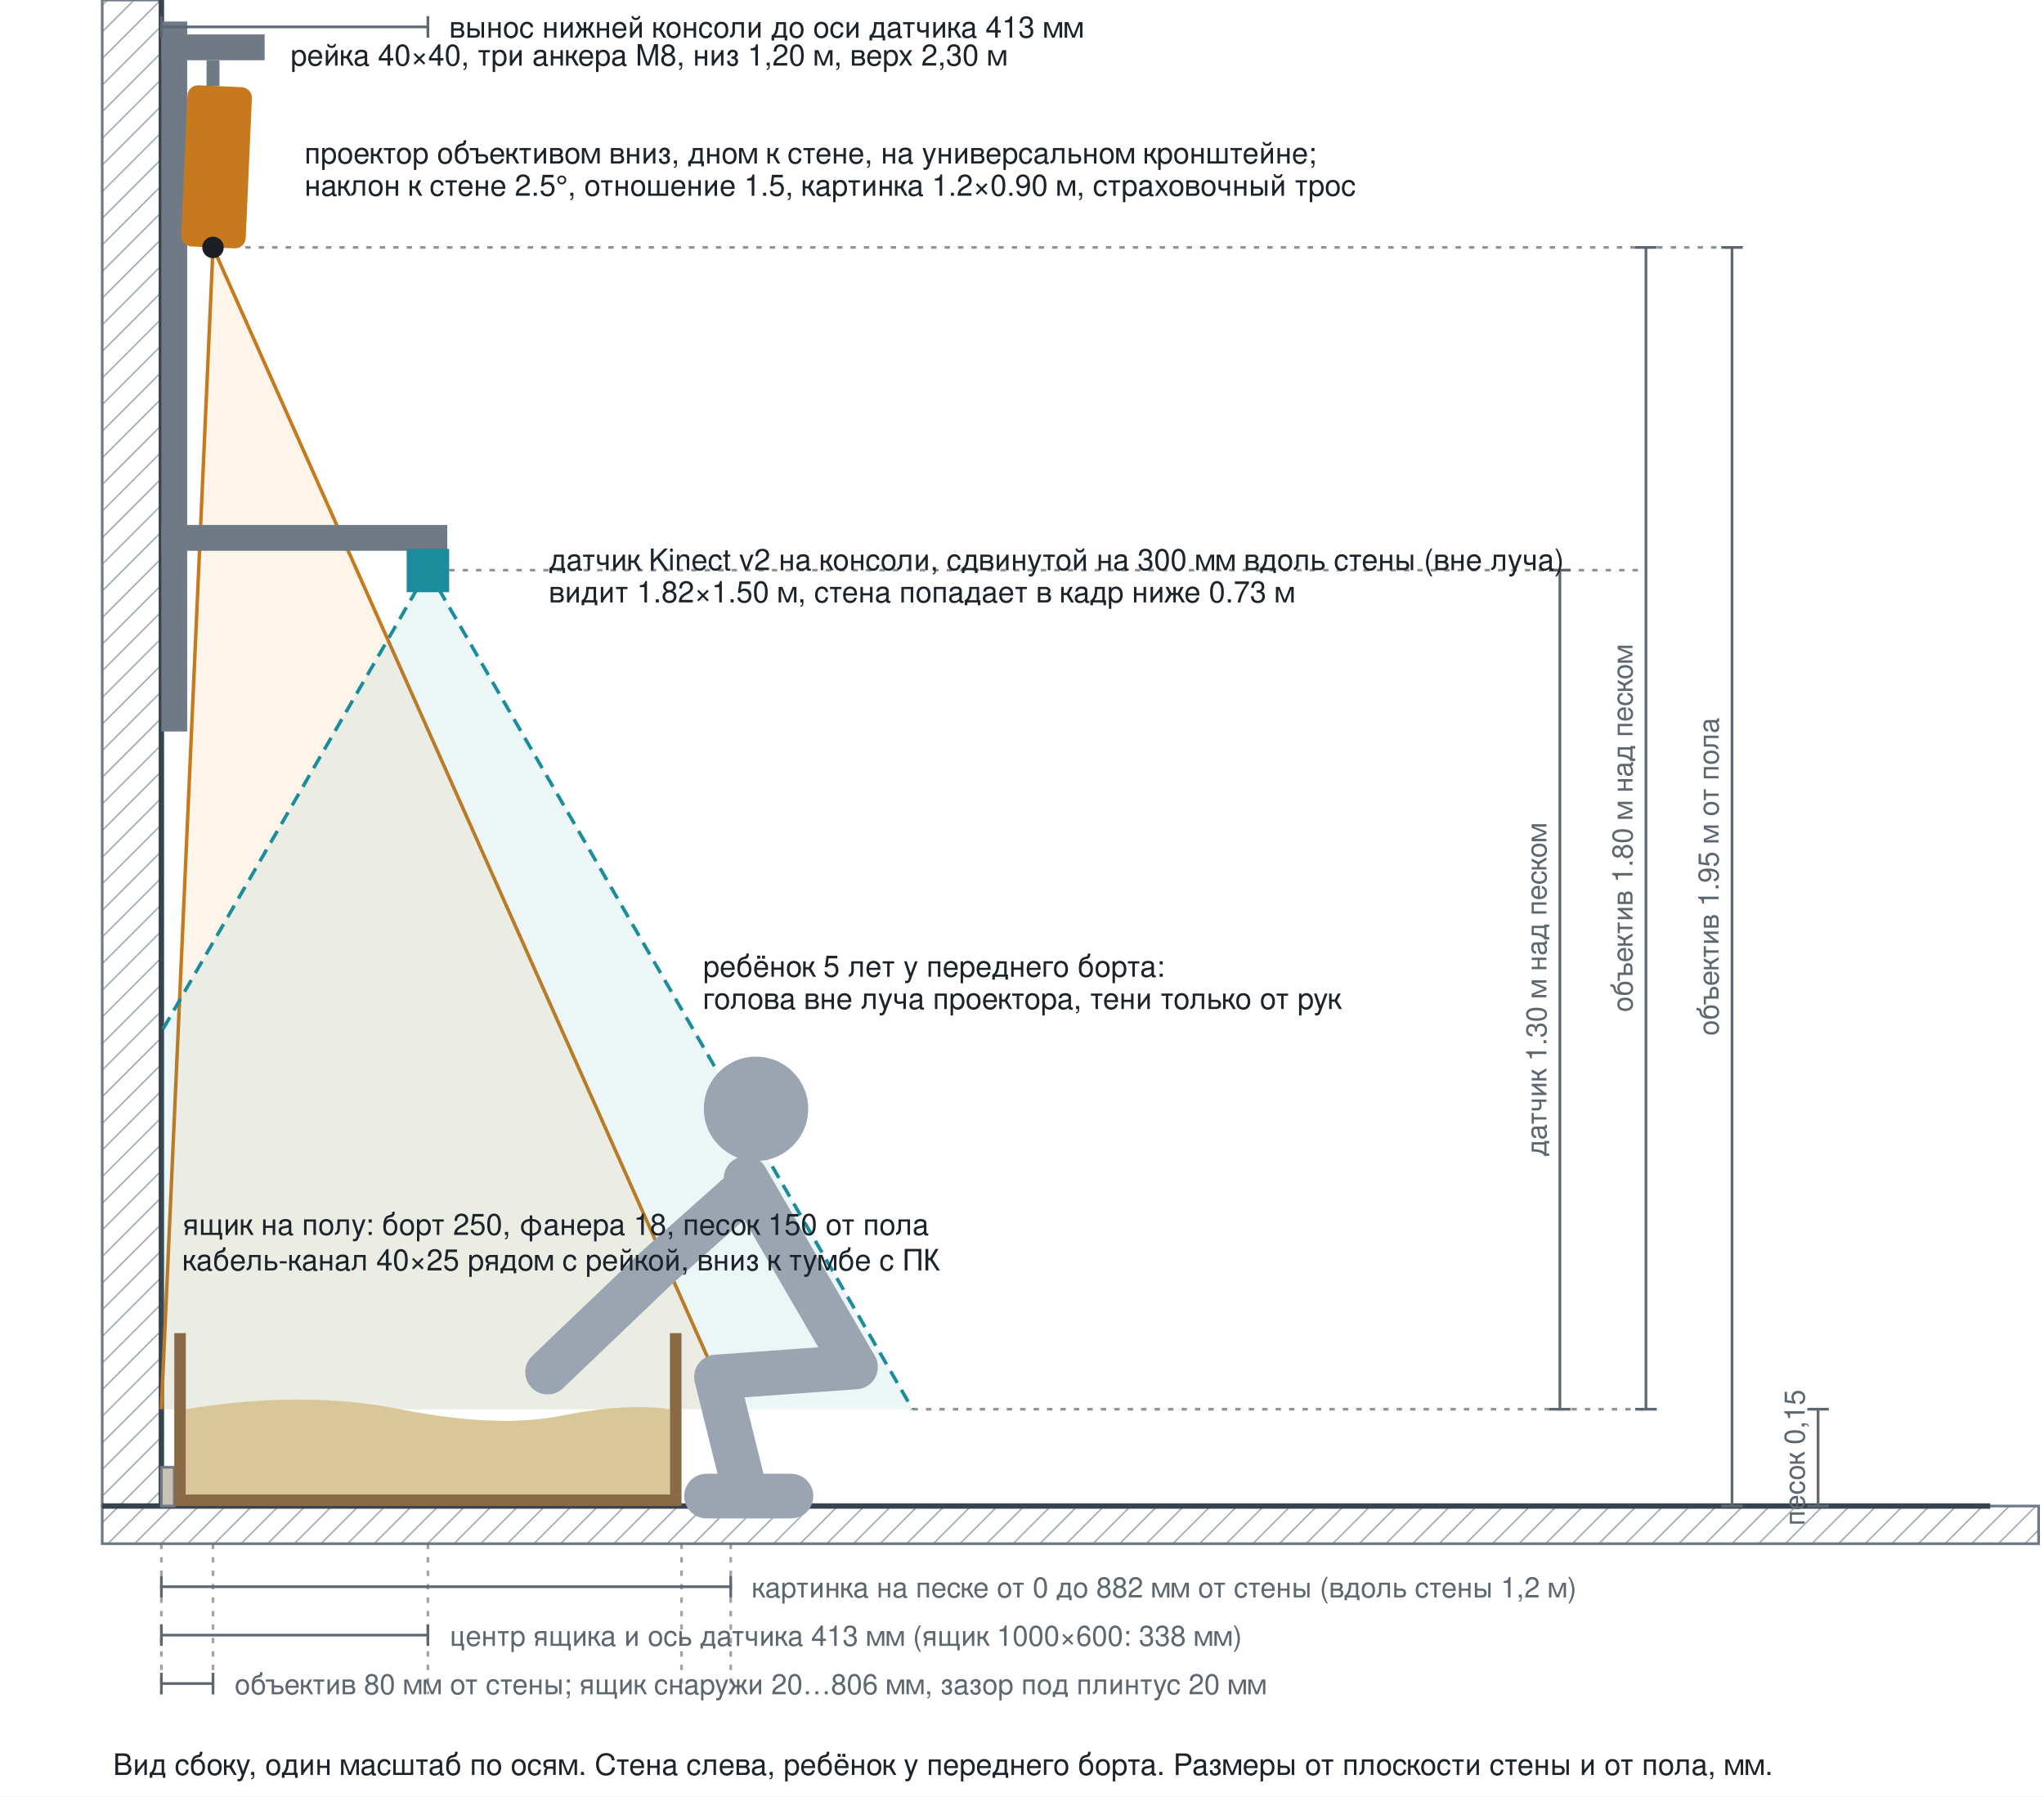
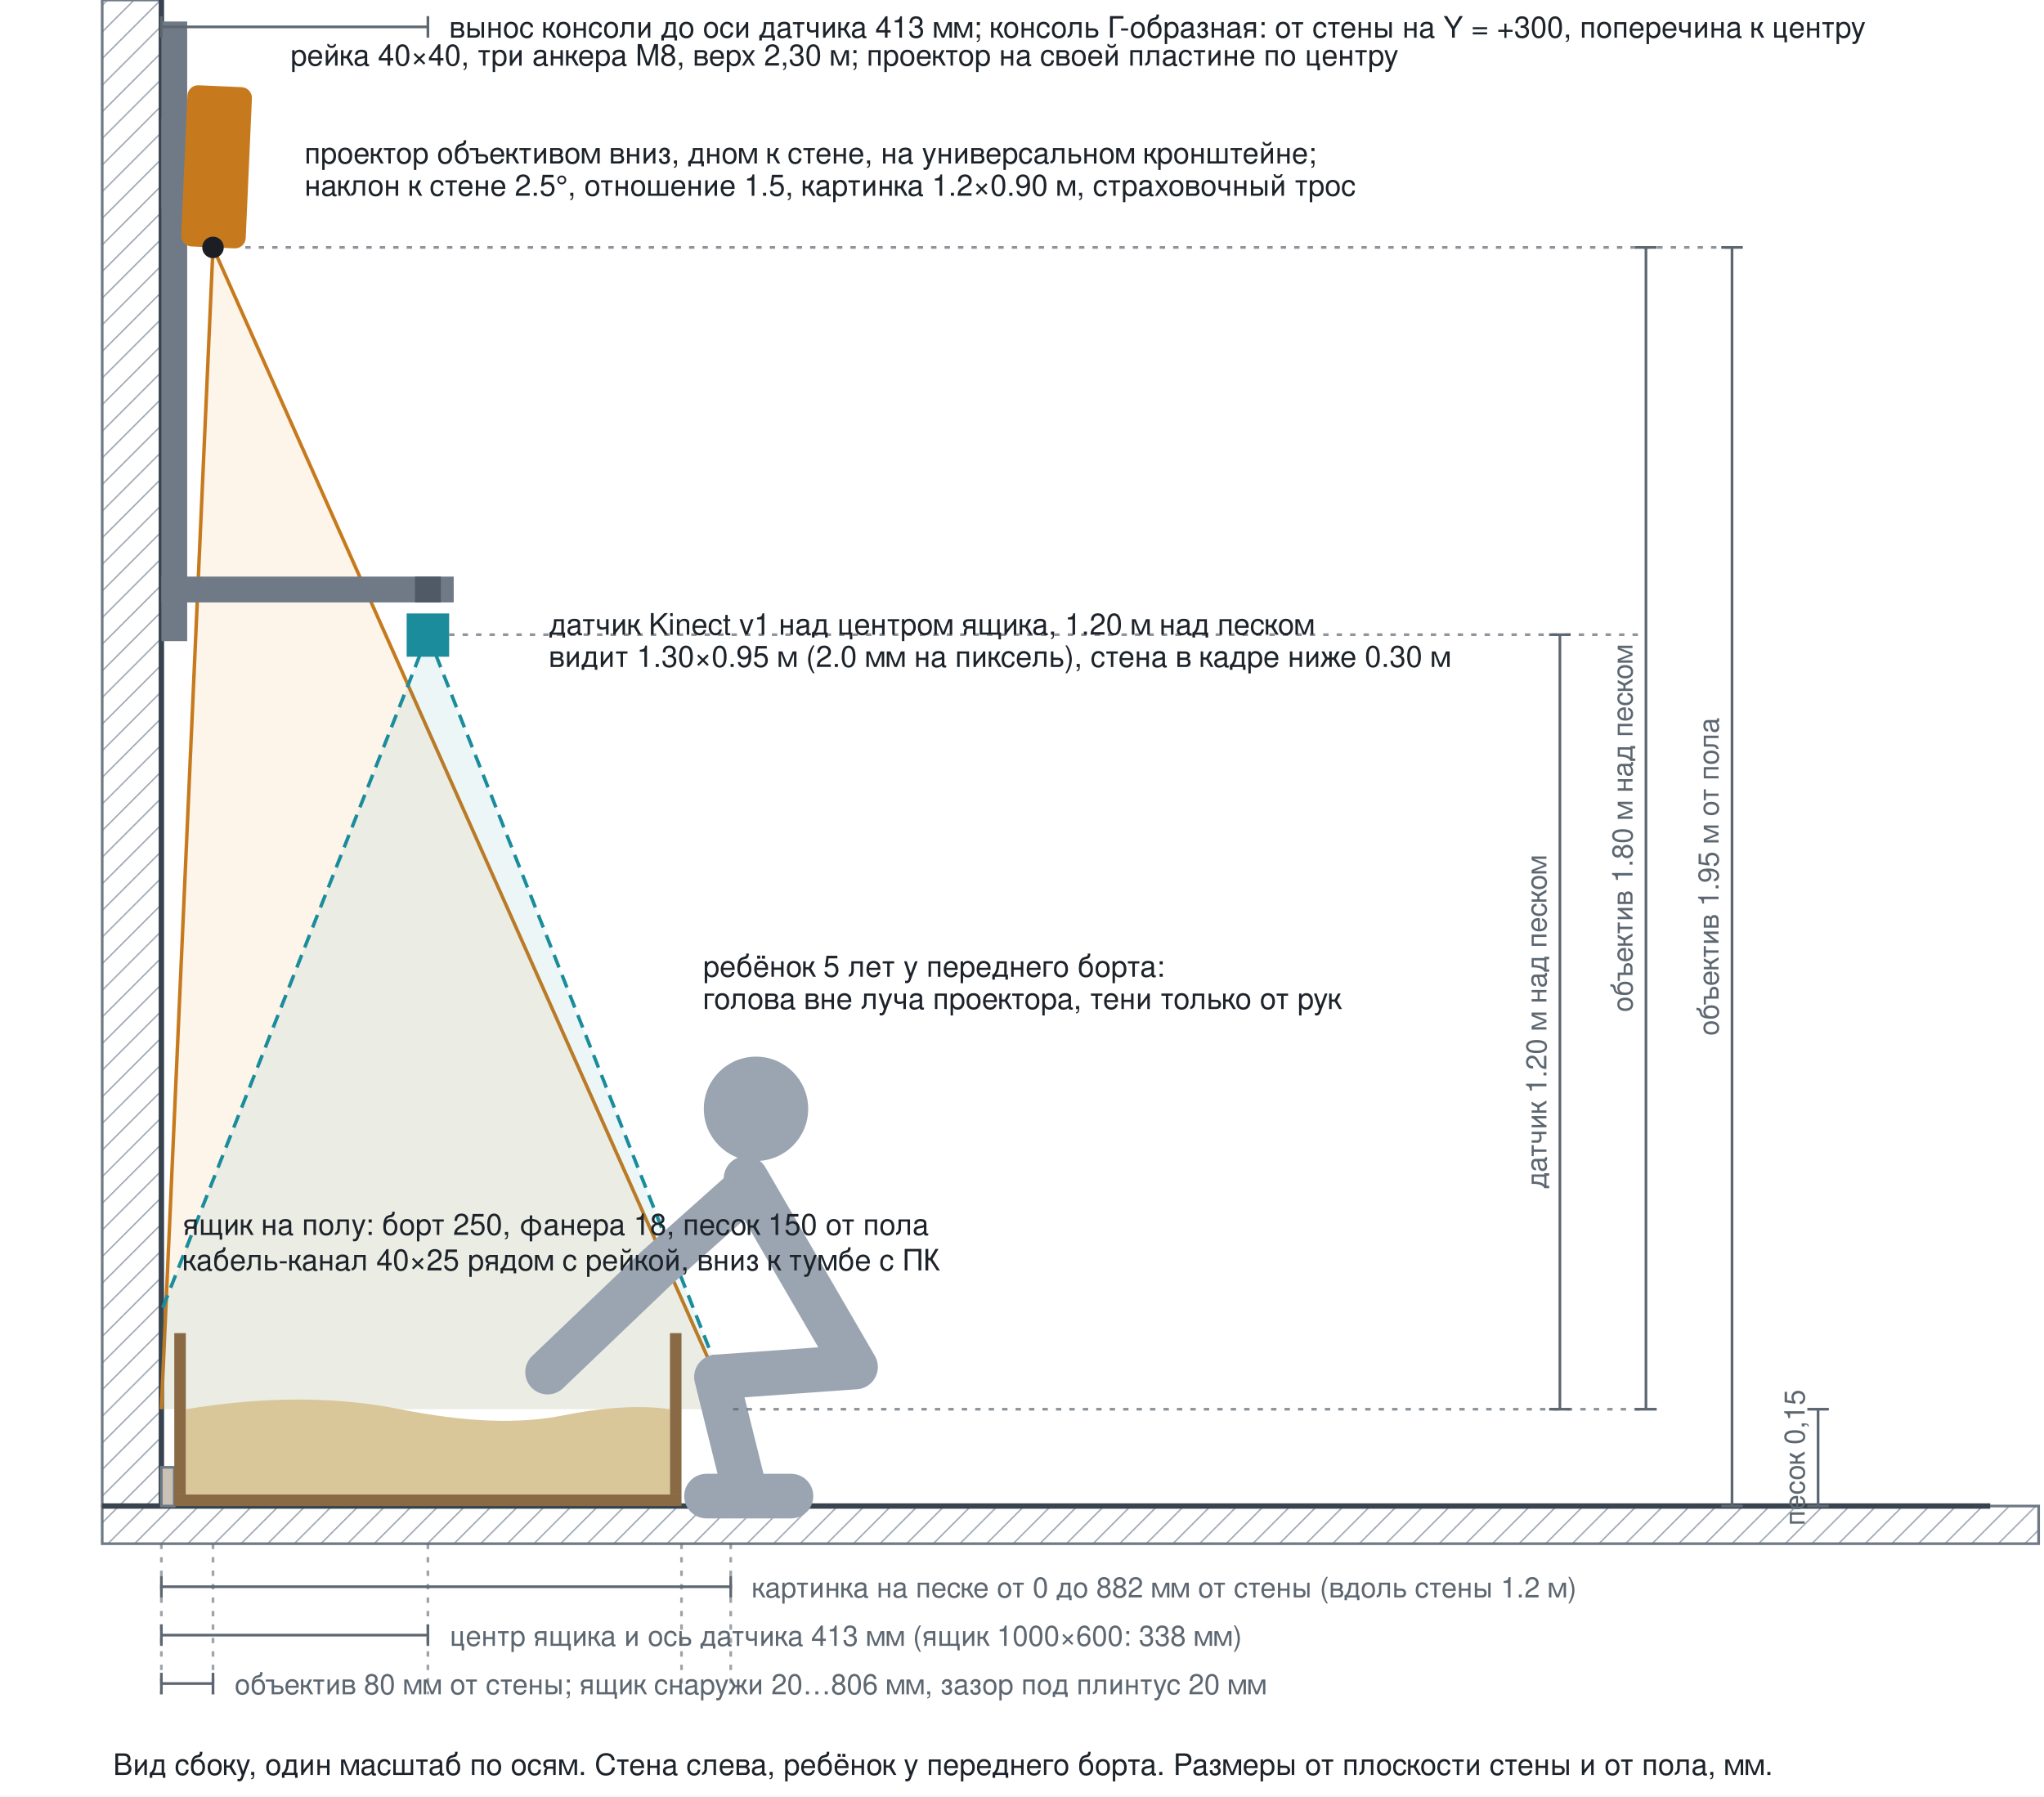
<svg xmlns="http://www.w3.org/2000/svg" viewBox="0 0 760 668" font-family="Helvetica, Arial, sans-serif" font-size="11">
  <defs>
    <pattern id="h" width="7" height="7" patternUnits="userSpaceOnUse" patternTransform="rotate(45)">
      <line x1="0" y1="0" x2="0" y2="7" stroke="#9aa5b1" stroke-width="1" />
    </pattern>
  </defs>
  <rect width="760" height="668" fill="#ffffff" />
  <rect x="38" y="0" width="22" height="560" fill="url(#h)" stroke="#6f7a86" />
  <rect x="38" y="560" width="720" height="14" fill="url(#h)" stroke="#6f7a86" />
  <line x1="60" y1="0" x2="60" y2="560" stroke="#37434f" stroke-width="2" />
  <line x1="38" y1="560" x2="740" y2="560" stroke="#37434f" stroke-width="2" />
  <rect x="60" y="545.6" width="4.8" height="14.4" fill="#c9c2b5" stroke="#6f7a86" />
  <polygon points="79.2,92.0 60.0,524.0 271.7,524.0" fill="#f0a64a" opacity="0.12" />
  <line x1="79.2" y1="92.0" x2="60.0" y2="524.0" stroke="#c77a1d" stroke-width="1.3" />
  <line x1="79.2" y1="92.0" x2="271.7" y2="524.0" stroke="#c77a1d" stroke-width="1.3" />
-   <polygon points="159.1,212.0 60,383.7 60,524.0 339.3,524.0" fill="#1a8c9c" opacity="0.08" />
-   <line x1="159.1" y1="212.0" x2="60" y2="383.7" stroke="#1a8c9c" stroke-width="1.3" stroke-dasharray="5 3" />
-   <line x1="159.1" y1="212.0" x2="339.3" y2="524.0" stroke="#1a8c9c" stroke-width="1.3" stroke-dasharray="5 3" />
+   <polygon points="159.1,236.0 60,487.6 60,524.0 272.6,524.0" fill="#1a8c9c" opacity="0.08" />
+   <line x1="159.1" y1="236.0" x2="60" y2="487.6" stroke="#1a8c9c" stroke-width="1.3" stroke-dasharray="5 3" />
+   <line x1="159.1" y1="236.0" x2="272.6" y2="524.0" stroke="#1a8c9c" stroke-width="1.3" stroke-dasharray="5 3" />
  <path d="M69.1 555.7 V524.0 Q112.8 516.8 148.8 524.0 T208.8 526.4 T249.1 524.0 V555.7 Z" fill="#d9c79a" />
  <rect x="64.8" y="555.7" width="188.6" height="4.3" fill="#8a6a45" />
  <rect x="64.8" y="495.7" width="4.3" height="60.0" fill="#8a6a45" />
  <rect x="249.1" y="495.7" width="4.3" height="60.0" fill="#8a6a45" />
  <circle cx="281.1" cy="412.3" r="19.4" fill="#9aa5b1" />
  <path d="M277.4 438.2 L318.1 508.3 L266.4 512.0 L277.4 556.3 M262.7 556.3 L294.1 556.3 M277.4 441.8 L244.2 471.4 L203.6 510.2" stroke="#9aa5b1" stroke-width="16.6" stroke-linecap="round" stroke-linejoin="round" fill="none" />
-   <rect x="60" y="8.0" width="9.6" height="264.0" fill="#6f7a86" />
-   <rect x="60" y="195.2" width="106.3" height="9.6" fill="#6f7a86" />
-   <rect x="151.2" y="204.1" width="15.8" height="16.1" fill="#1a8c9c" />
-   <rect x="60" y="12.8" width="38.4" height="9.6" fill="#6f7a86" />
-   <rect x="76.8" y="22.4" width="4.8" height="9.6" fill="#6f7a86" />
+   <rect x="60" y="8.0" width="9.6" height="230.4" fill="#6f7a86" />
+   <rect x="60" y="214.4" width="108.7" height="9.6" fill="#6f7a86" />
+   <rect x="154.3" y="214.4" width="9.6" height="9.6" fill="#4f5a66" />
+   <rect x="151.2" y="228.1" width="15.8" height="16.1" fill="#1a8c9c" />
+   <rect x="60" y="44.0" width="4.8" height="33.6" fill="#6f7a86" />
  <g transform="rotate(2.54 79.2 92.0)">
    <rect x="67.2" y="32.0" width="24.0" height="60.0" rx="4" fill="#c77a1d" />
    <circle cx="79.2" cy="92.0" r="4" fill="#1b1f24" />
  </g>
-   <line x1="339.3" y1="524.0" x2="612" y2="524.0" stroke="#5d6771" stroke-dasharray="2 3" opacity="0.7" />
-   <line x1="167.0" y1="212.0" x2="612" y2="212.0" stroke="#5d6771" stroke-dasharray="2 3" opacity="0.7" />
+   <line x1="272.6" y1="524.0" x2="612" y2="524.0" stroke="#5d6771" stroke-dasharray="2 3" opacity="0.7" />
+   <line x1="167.0" y1="236.0" x2="612" y2="236.0" stroke="#5d6771" stroke-dasharray="2 3" opacity="0.7" />
  <line x1="91.2" y1="92.0" x2="644" y2="92.0" stroke="#5d6771" stroke-dasharray="2 3" opacity="0.7" />
-   <line x1="580" y1="524.0" x2="580" y2="212.0" stroke="#5d6771" stroke-width="1" />
+   <line x1="580" y1="524.0" x2="580" y2="236.0" stroke="#5d6771" stroke-width="1" />
  <line x1="576" y1="524.0" x2="584" y2="524.0" stroke="#5d6771" />
-   <line x1="576" y1="212.0" x2="584" y2="212.0" stroke="#5d6771" />
-   <text transform="translate(575 368.0) rotate(-90)" text-anchor="middle" fill="#5d6771" font-size="10.5">датчик 1.30 м над песком</text>
+   <line x1="576" y1="236.0" x2="584" y2="236.0" stroke="#5d6771" />
+   <text transform="translate(575 380.0) rotate(-90)" text-anchor="middle" fill="#5d6771" font-size="10.5">датчик 1.20 м над песком</text>
  <line x1="612" y1="524.0" x2="612" y2="92.0" stroke="#5d6771" stroke-width="1" />
  <line x1="608" y1="524.0" x2="616" y2="524.0" stroke="#5d6771" />
  <line x1="608" y1="92.0" x2="616" y2="92.0" stroke="#5d6771" />
  <text transform="translate(607 308.0) rotate(-90)" text-anchor="middle" fill="#5d6771" font-size="10.5">объектив 1.80 м над песком</text>
  <line x1="644" y1="560.0" x2="644" y2="92.0" stroke="#5d6771" stroke-width="1" />
  <line x1="640" y1="560.0" x2="648" y2="560.0" stroke="#5d6771" />
  <line x1="640" y1="92.0" x2="648" y2="92.0" stroke="#5d6771" />
  <text transform="translate(639 326.0) rotate(-90)" text-anchor="middle" fill="#5d6771" font-size="10.5">объектив 1.95 м от пола</text>
  <line x1="676" y1="560.0" x2="676" y2="524.0" stroke="#5d6771" stroke-width="1" />
  <line x1="672" y1="560.0" x2="680" y2="560.0" stroke="#5d6771" />
  <line x1="672" y1="524.0" x2="680" y2="524.0" stroke="#5d6771" />
  <text transform="translate(671 542.0) rotate(-90)" text-anchor="middle" fill="#5d6771" font-size="10.5">песок 0,15</text>
  <line x1="60.0" y1="574" x2="60.0" y2="630" stroke="#5d6771" stroke-dasharray="2 3" opacity="0.6" />
  <line x1="79.2" y1="574" x2="79.2" y2="630" stroke="#5d6771" stroke-dasharray="2 3" opacity="0.6" />
  <line x1="159.1" y1="574" x2="159.1" y2="630" stroke="#5d6771" stroke-dasharray="2 3" opacity="0.6" />
  <line x1="271.7" y1="574" x2="271.7" y2="630" stroke="#5d6771" stroke-dasharray="2 3" opacity="0.6" />
  <line x1="253.4" y1="574" x2="253.4" y2="630" stroke="#5d6771" stroke-dasharray="2 3" opacity="0.6" />
  <line x1="60.0" y1="590.0" x2="271.7" y2="590.0" stroke="#5d6771" stroke-width="1" />
  <line x1="60.0" y1="586.0" x2="60.0" y2="594.0" stroke="#5d6771" />
  <line x1="271.7" y1="586.0" x2="271.7" y2="594.0" stroke="#5d6771" />
-   <text x="279.7" y="594.0" text-anchor="start" fill="#5d6771" font-size="10.5">картинка на песке от 0 до 882 мм от стены (вдоль стены 1,2 м)</text>
+   <text x="279.7" y="594.0" fill="#5d6771" font-size="10.5">картинка на песке от 0 до 882 мм от стены (вдоль стены 1.2 м)</text>
  <line x1="60.0" y1="608.0" x2="159.1" y2="608.0" stroke="#5d6771" stroke-width="1" />
  <line x1="60.0" y1="604.0" x2="60.0" y2="612.0" stroke="#5d6771" />
  <line x1="159.1" y1="604.0" x2="159.1" y2="612.0" stroke="#5d6771" />
-   <text x="167.1" y="612.0" text-anchor="start" fill="#5d6771" font-size="10.5">центр ящика и ось датчика 413 мм (ящик 1000×600: 338 мм)</text>
+   <text x="167.1" y="612.0" fill="#5d6771" font-size="10.5">центр ящика и ось датчика 413 мм (ящик 1000×600: 338 мм)</text>
  <line x1="60.0" y1="626.0" x2="79.2" y2="626.0" stroke="#5d6771" stroke-width="1" />
  <line x1="60.0" y1="622.0" x2="60.0" y2="630.0" stroke="#5d6771" />
  <line x1="79.2" y1="622.0" x2="79.2" y2="630.0" stroke="#5d6771" />
-   <text x="87.2" y="630.0" text-anchor="start" fill="#5d6771" font-size="10.5">объектив 80 мм от стены; ящик снаружи 20…806 мм, зазор под плинтус 20 мм</text>
+   <text x="87.2" y="630.0" fill="#5d6771" font-size="10.5">объектив 80 мм от стены; ящик снаружи 20…806 мм, зазор под плинтус 20 мм</text>
  <text x="42" y="660" fill="#1d232a" font-size="11">Вид сбоку, один масштаб по осям. Стена слева, ребёнок у переднего борта. Размеры от плоскости стены и от пола, мм.</text>
  <line x1="60" y1="10" x2="159.1" y2="10" stroke="#5d6771" />
  <line x1="60" y1="6" x2="60" y2="14" stroke="#5d6771" />
  <line x1="159.1" y1="6" x2="159.1" y2="14" stroke="#5d6771" />
-   <text x="167.1" y="14.0" text-anchor="start" fill="#1d232a" font-size="11">вынос нижней консоли до оси датчика 413 мм</text>
-   <text x="108.0" y="24.4" text-anchor="start" fill="#1d232a" font-size="11">рейка 40×40, три анкера M8, низ 1,20 м, верх 2,30 м</text>
-   <text x="113.2" y="60.8" text-anchor="start" fill="#1d232a" font-size="11">проектор объективом вниз, дном к стене, на универсальном кронштейне;</text>
-   <text x="113.2" y="72.8" text-anchor="start" fill="#1d232a" font-size="11">наклон к стене 2.5°, отношение 1.5, картинка 1.2×0.90 м, страховочный трос</text>
-   <text x="204.1" y="212.0" text-anchor="start" fill="#1d232a" font-size="11">датчик Kinect v2 на консоли, сдвинутой на 300 мм вдоль стены (вне луча)</text>
-   <text x="204.1" y="224.0" text-anchor="start" fill="#1d232a" font-size="11">видит 1.82×1.50 м, стена попадает в кадр ниже 0.73 м</text>
-   <text x="261.4" y="363.2" text-anchor="start" fill="#1d232a" font-size="11">ребёнок 5 лет у переднего борта:</text>
-   <text x="261.4" y="375.2" text-anchor="start" fill="#1d232a" font-size="11">голова вне луча проектора, тени только от рук</text>
-   <text x="68.0" y="459.2" text-anchor="start" fill="#1d232a" font-size="11">ящик на полу: борт 250, фанера 18, песок 150 от пола</text>
-   <text x="68.0" y="472.4" text-anchor="start" fill="#1d232a" font-size="11">кабель-канал 40×25 рядом с рейкой, вниз к тумбе с ПК</text>
+   <text x="167.1" y="14.0" fill="#1d232a" font-size="11">вынос консоли до оси датчика 413 мм; консоль Г-образная: от стены на Y = +300, поперечина к центру</text>
+   <text x="108.0" y="24.4" fill="#1d232a" font-size="11">рейка 40×40, три анкера M8, верх 2,30 м; проектор на своей пластине по центру</text>
+   <text x="113.2" y="60.8" fill="#1d232a" font-size="11">проектор объективом вниз, дном к стене, на универсальном кронштейне;</text>
+   <text x="113.2" y="72.8" fill="#1d232a" font-size="11">наклон к стене 2.5°, отношение 1.5, картинка 1.2×0.90 м, страховочный трос</text>
+   <text x="204.1" y="236.0" fill="#1d232a" font-size="11">датчик Kinect v1 над центром ящика, 1.20 м над песком</text>
+   <text x="204.1" y="248.0" fill="#1d232a" font-size="11">видит 1.30×0.95 м (2.0 мм на пиксель), стена в кадре ниже 0.30 м</text>
+   <text x="261.4" y="363.2" fill="#1d232a" font-size="11">ребёнок 5 лет у переднего борта:</text>
+   <text x="261.4" y="375.2" fill="#1d232a" font-size="11">голова вне луча проектора, тени только от рук</text>
+   <text x="68.0" y="459.2" fill="#1d232a" font-size="11">ящик на полу: борт 250, фанера 18, песок 150 от пола</text>
+   <text x="68.0" y="472.4" fill="#1d232a" font-size="11">кабель-канал 40×25 рядом с рейкой, вниз к тумбе с ПК</text>
</svg>
